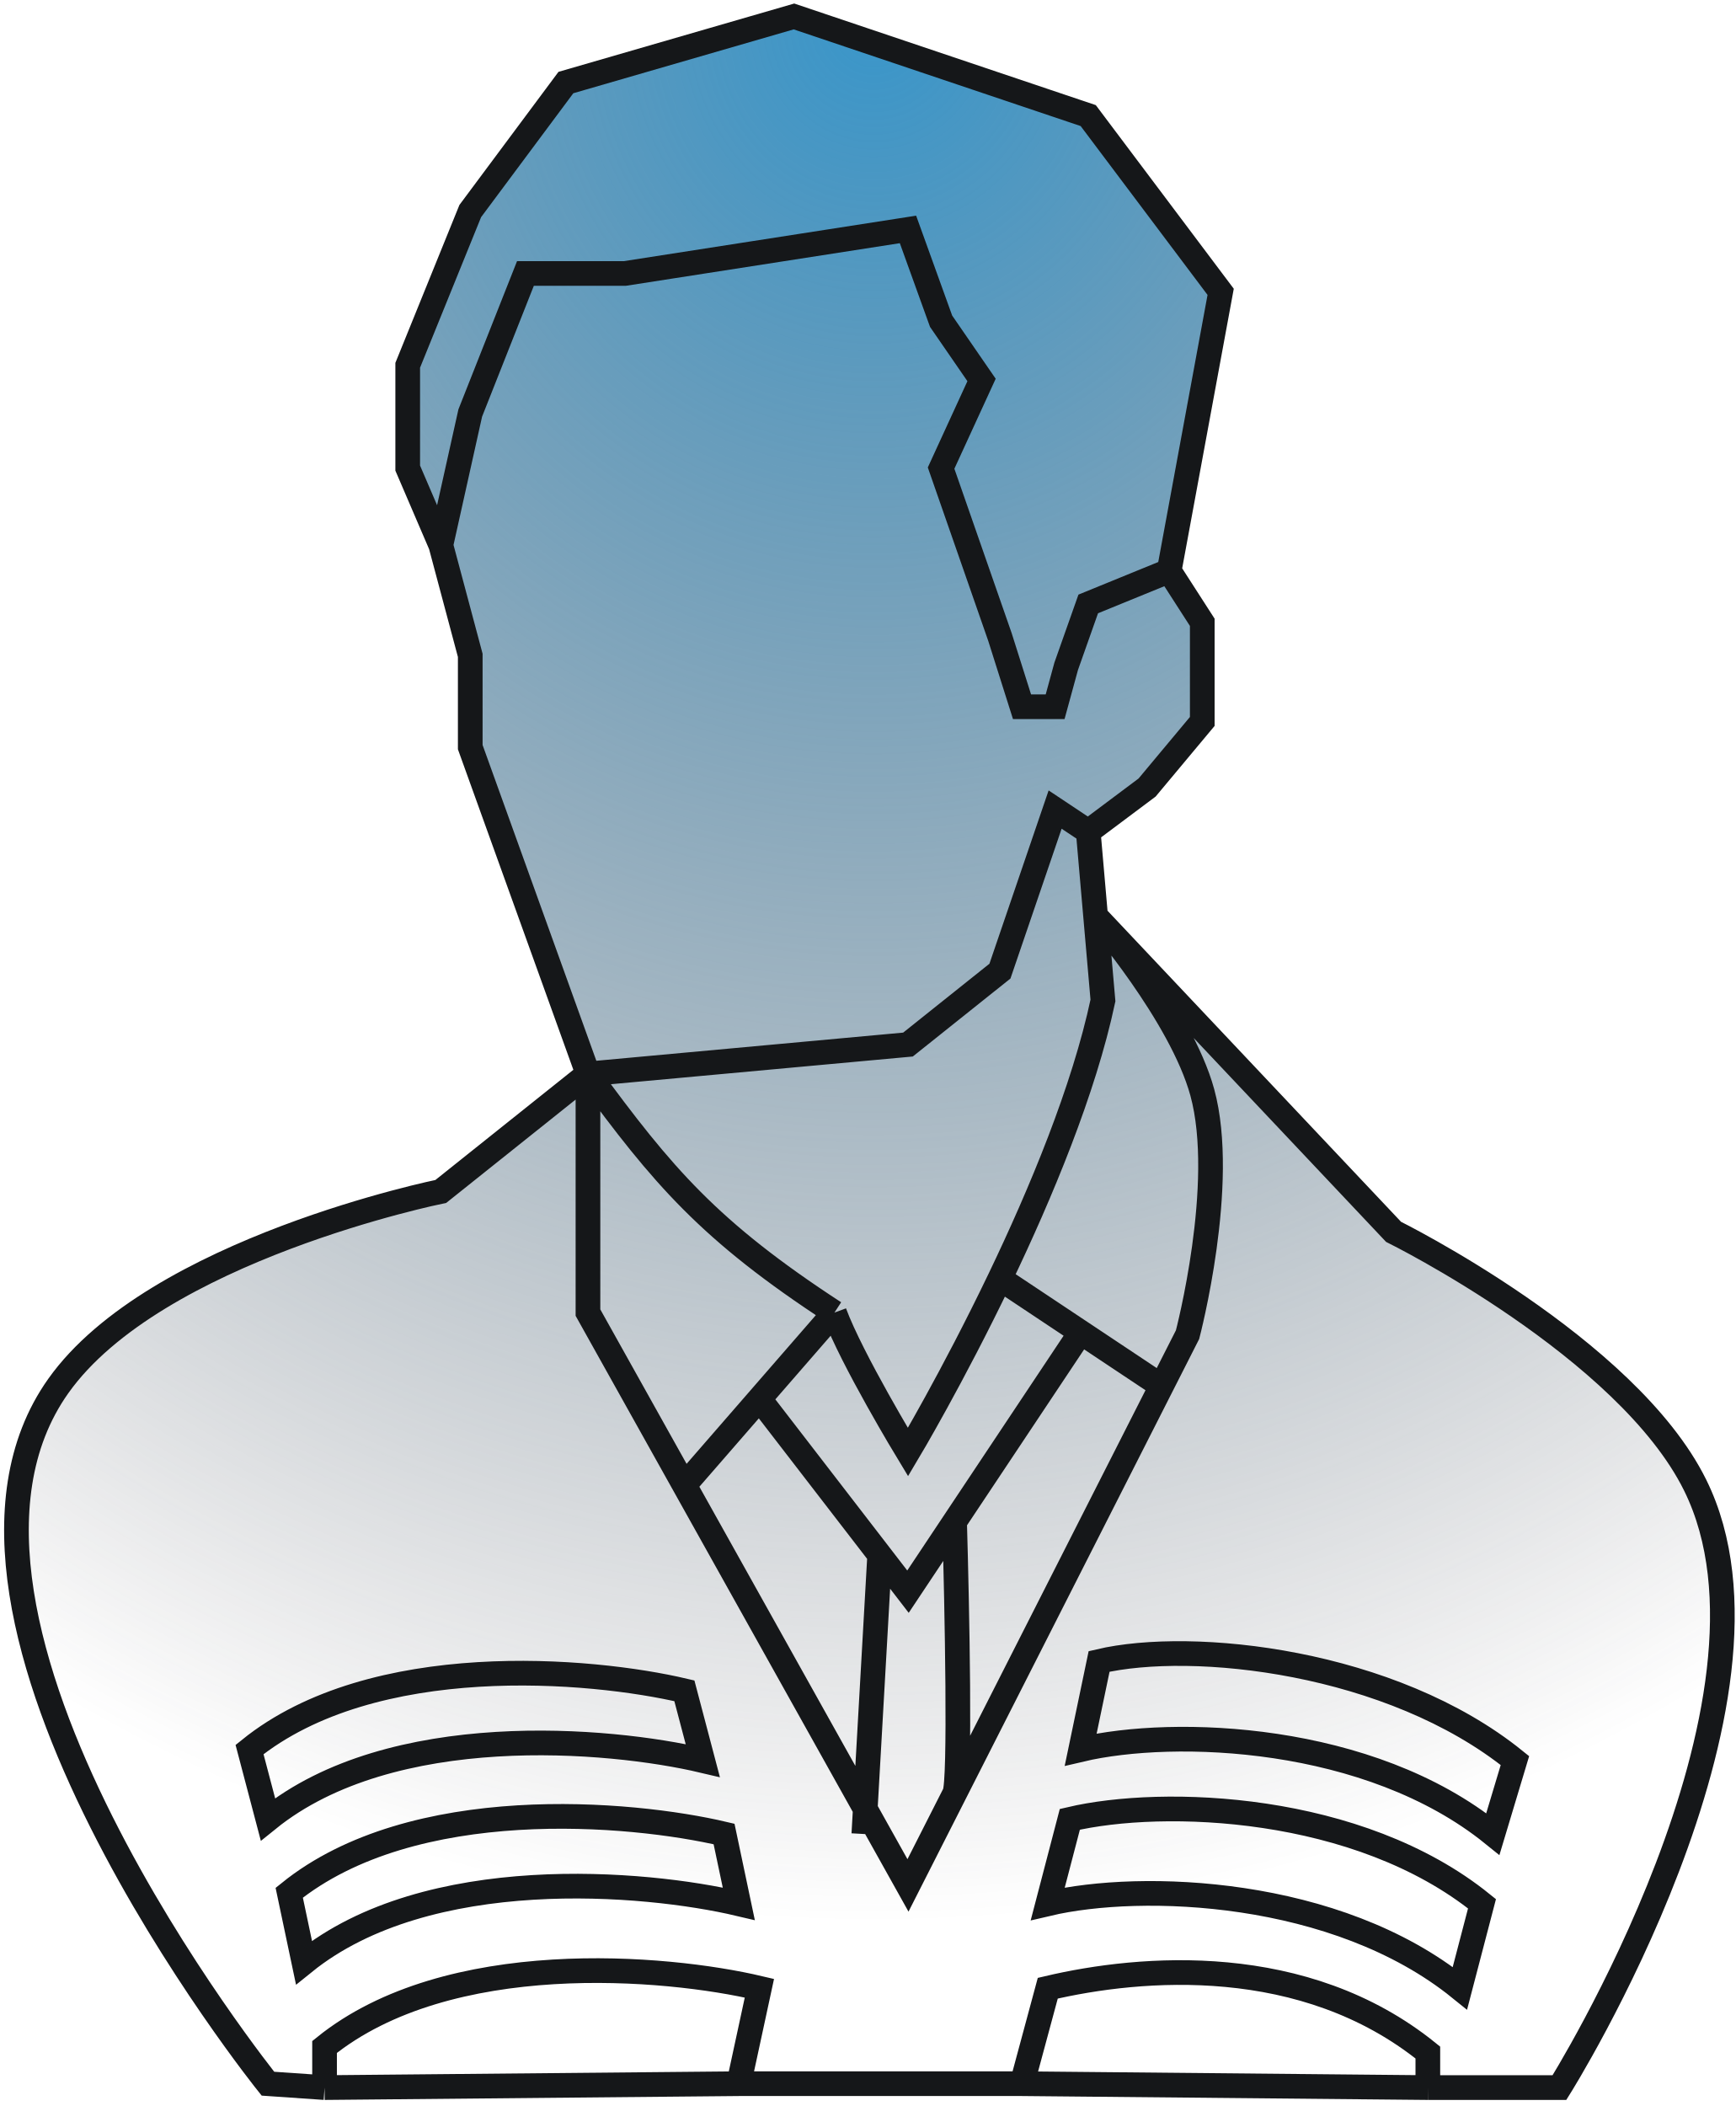
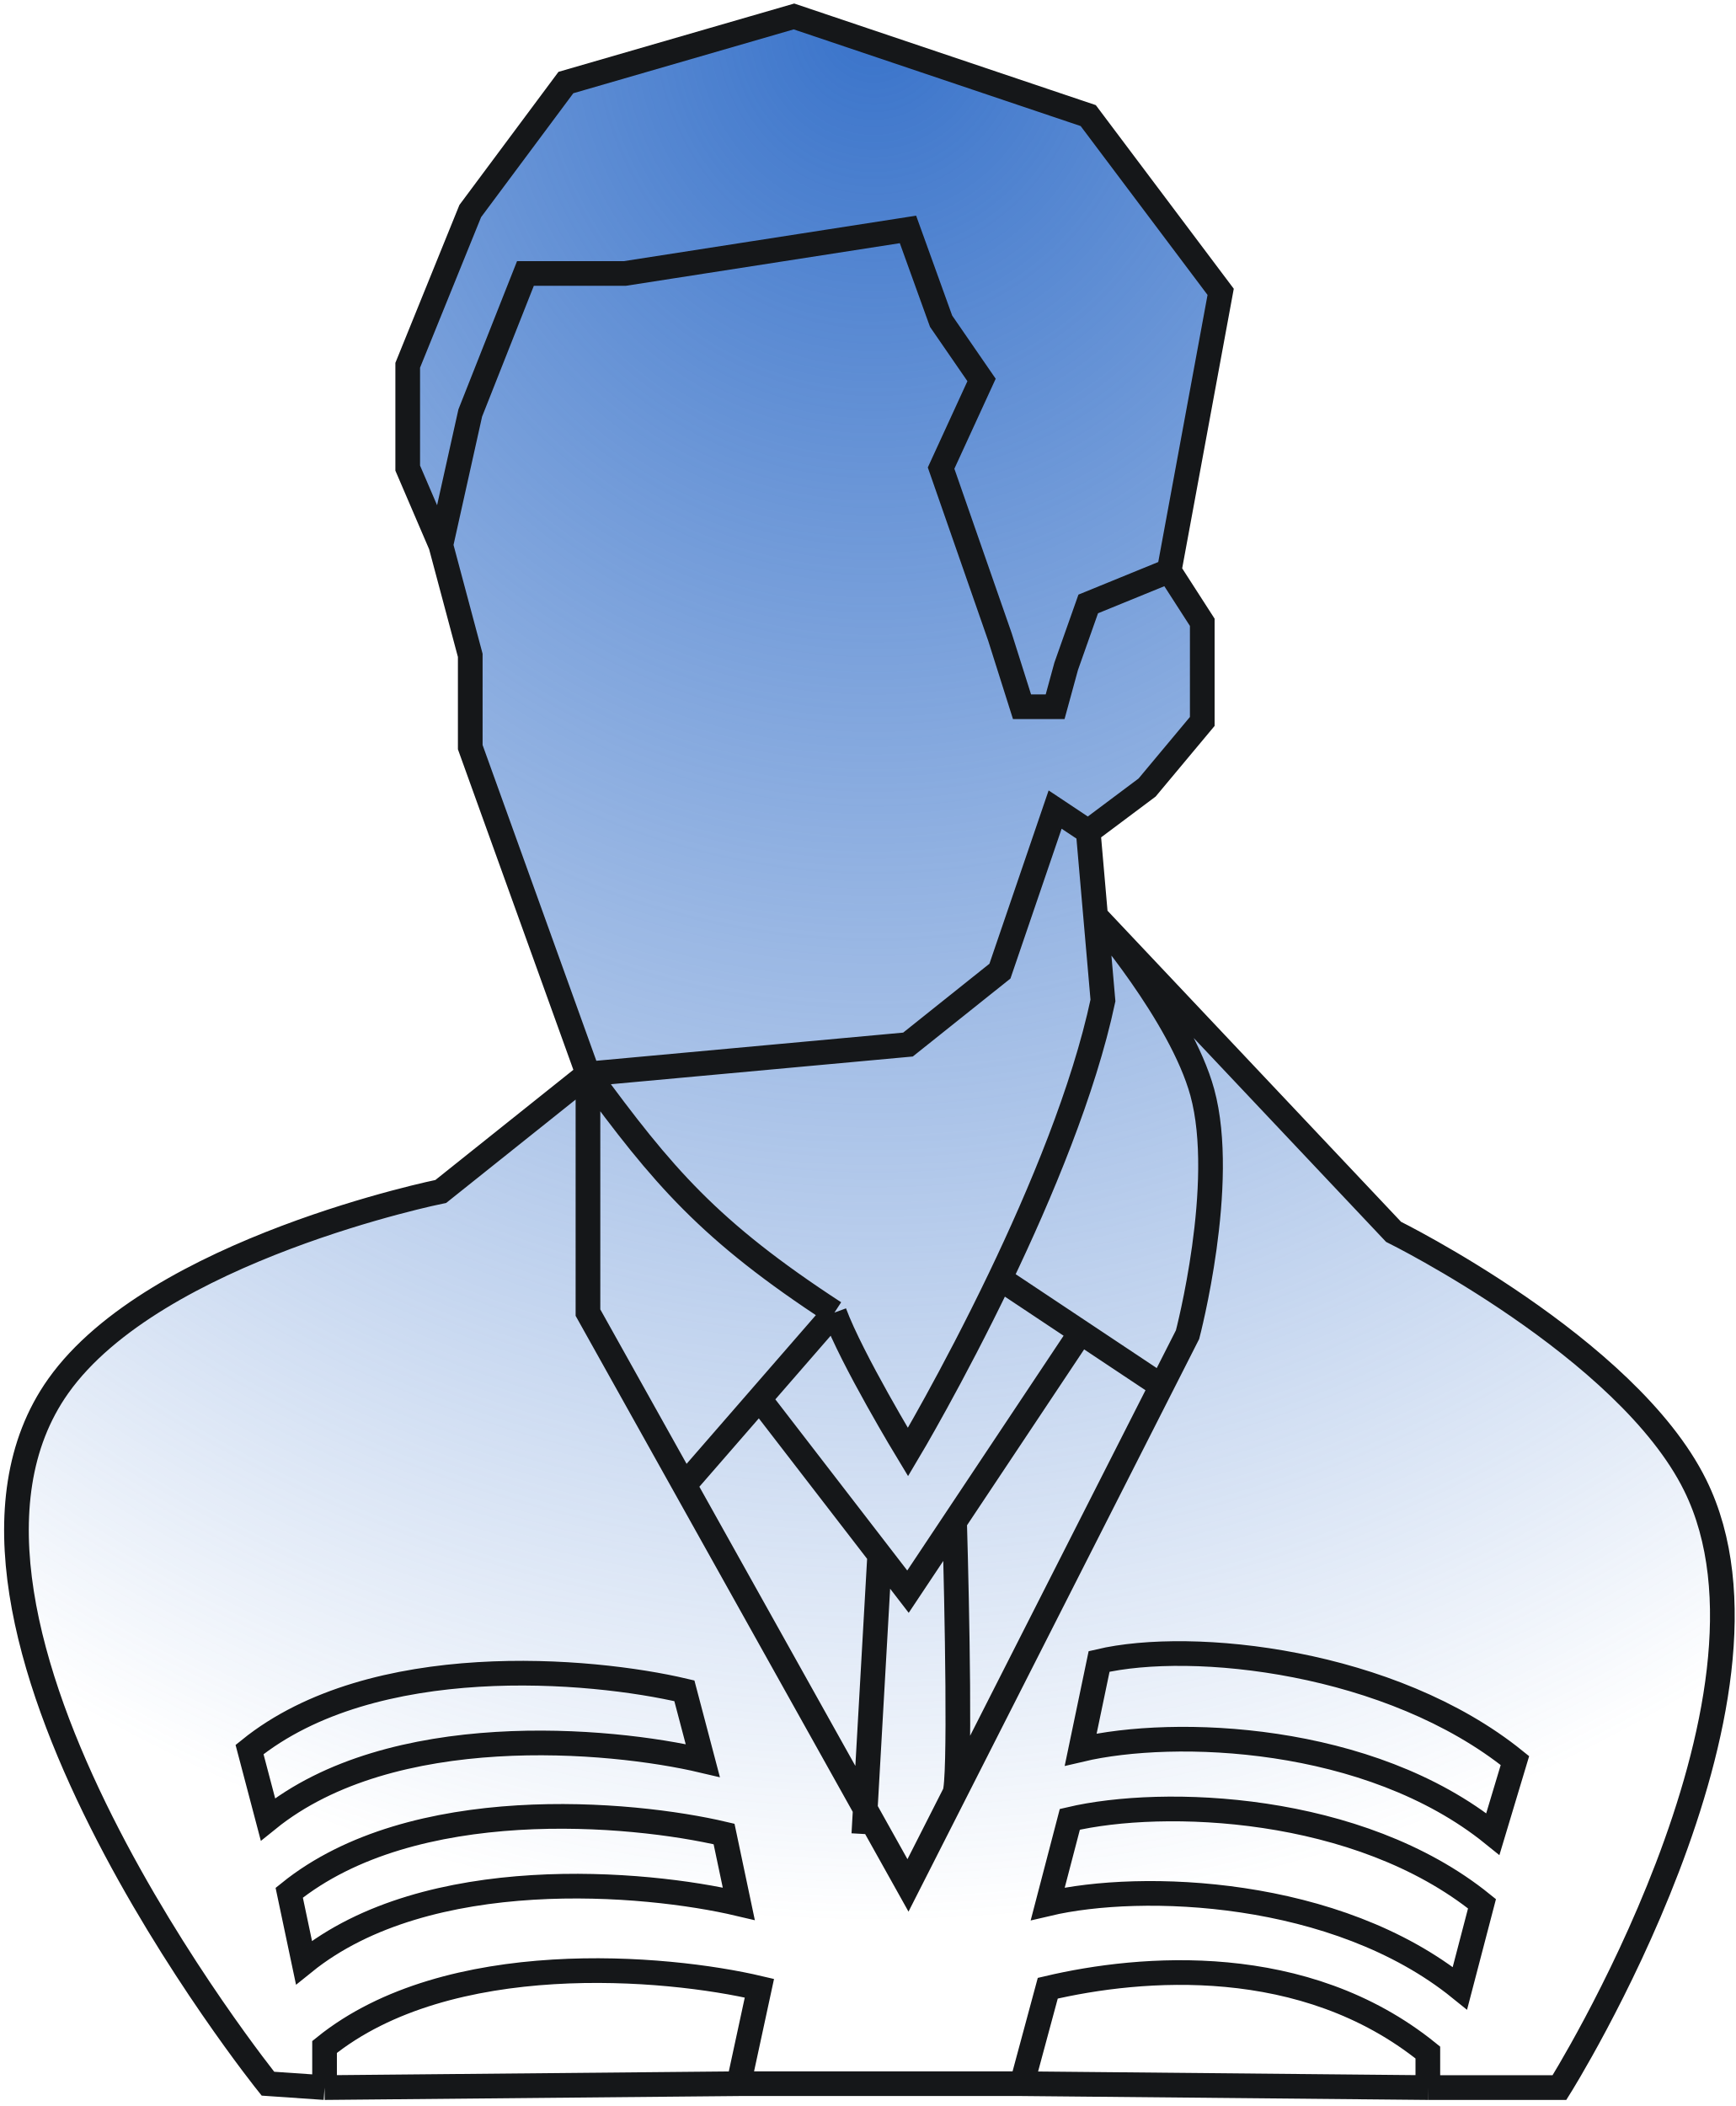
<svg xmlns="http://www.w3.org/2000/svg" width="211" height="256" viewBox="0 0 211 256" fill="none">
  <path d="M57.169 79.663L53.591 66.273L49.566 56.9V44.402L57.169 25.656L68.796 10.034L96.522 2L132.297 14.051L148.396 35.475L142.135 69.397L146.16 75.646V87.697L139.452 95.731L132.297 101.087L133.191 111.353L169.414 149.738C169.414 149.738 197.797 163.77 206.083 180.535C219.073 206.814 189.583 253.762 189.583 253.762H173.583L124.247 253.288H89.814L39.457 253.762L32.573 253.288C32.573 253.288 -12.921 196.692 7.083 168.484C18.871 151.862 53.591 144.828 53.591 144.828L71.479 130.545L57.169 90.821V79.663Z" fill="url(#paint0_radial_5_53)" />
  <path d="M53.591 66.273L57.169 79.663V90.821L71.479 130.545M53.591 66.273L57.169 50.204L63.877 33.244H75.951L110.384 27.888L114.409 39.046L119.328 46.187L114.409 56.9L121.564 77.431L124.247 85.911H128.272L129.614 81.002L132.297 73.414L142.135 69.397M53.591 66.273L49.566 56.9V44.402L57.169 25.656L68.796 10.034L96.522 2L132.297 14.051L148.396 35.475L142.135 69.397M71.479 130.545L110.384 126.974L121.564 118.048L128.272 98.409L132.297 101.087M71.479 130.545C80.529 142.889 86.156 149.598 101.441 159.557M71.479 130.545V159.557L83.2 180.535M71.479 130.545L53.591 144.828C53.591 144.828 18.871 151.862 7.083 168.484C-12.921 196.692 32.573 253.288 32.573 253.288L39.457 253.762M132.297 101.087L139.452 95.731L146.16 87.697V75.646L142.135 69.397M132.297 101.087L133.191 111.353M101.441 159.557C103.528 165.211 110.384 176.518 110.384 176.518C110.384 176.518 115.789 167.457 121.564 155.415M101.441 159.557L92.321 170.046M133.191 111.353L134.086 121.618C131.768 132.512 126.529 145.065 121.564 155.415M133.191 111.353C133.191 111.353 143.575 123.348 146.16 132.777C149.207 143.894 144.371 162.235 144.371 162.235L141.199 168.484M133.191 111.353L169.414 149.738C169.414 149.738 197.797 163.77 206.083 180.535C219.073 206.814 189.583 253.762 189.583 253.762H173.583M121.564 155.415L131.382 161.949M141.199 168.484L131.382 161.949M141.199 168.484L116.049 218.027M83.2 180.535L110.384 229.186L116.049 218.027M83.2 180.535L92.321 170.046M92.321 170.046L106.944 189.015M131.382 161.949L116.049 184.973M106.944 189.015L110.384 193.479L116.049 184.973M106.944 189.015L105.018 222.937M116.049 218.027C116.774 216.599 116.351 195.396 116.049 184.973M124.247 253.288L127.378 241.683C138.738 239.005 158.558 237.36 173.583 249.5V253.762M124.247 253.288L173.583 253.762M124.247 253.288H89.814M89.814 253.288L92.321 241.683C80.96 239.005 54.483 236.684 39.457 248.825V253.762M89.814 253.288L39.457 253.762M83.2 205.53C71.84 202.852 45.363 200.531 30.337 212.671L32.573 221.152C47.599 209.011 74.076 211.332 85.436 214.01L83.2 205.53ZM133.618 201.959C144.978 199.281 169.145 201.87 184.171 214.01L181.488 222.937C166.462 210.797 142.742 209.993 131.382 212.671L133.618 201.959ZM130.061 221.152C141.421 218.474 165.142 219.277 180.167 231.417L177.484 241.683C162.458 229.543 138.738 228.739 127.378 231.417L130.061 221.152ZM88.025 222.937C76.665 220.259 50.187 217.938 35.162 230.078L36.951 238.559C51.976 226.418 78.453 228.739 89.814 231.417L88.025 222.937Z" stroke="#151719" stroke-width="3" />
  <defs>
    <radialGradient id="paint0_radial_5_53" cx="0" cy="0" r="1" gradientUnits="userSpaceOnUse" gradientTransform="translate(106.215 2) rotate(90) scale(232 212.603)">
-       <stop stop-color="#3996CA" />
-       <stop offset="1" stop-color="#353238" stop-opacity="0" />
+       <stop stop-color="#3973CA" />
+       <stop offset="1" stop-color="#3973CA" stop-opacity="0" />
    </radialGradient>
  </defs>
</svg>
